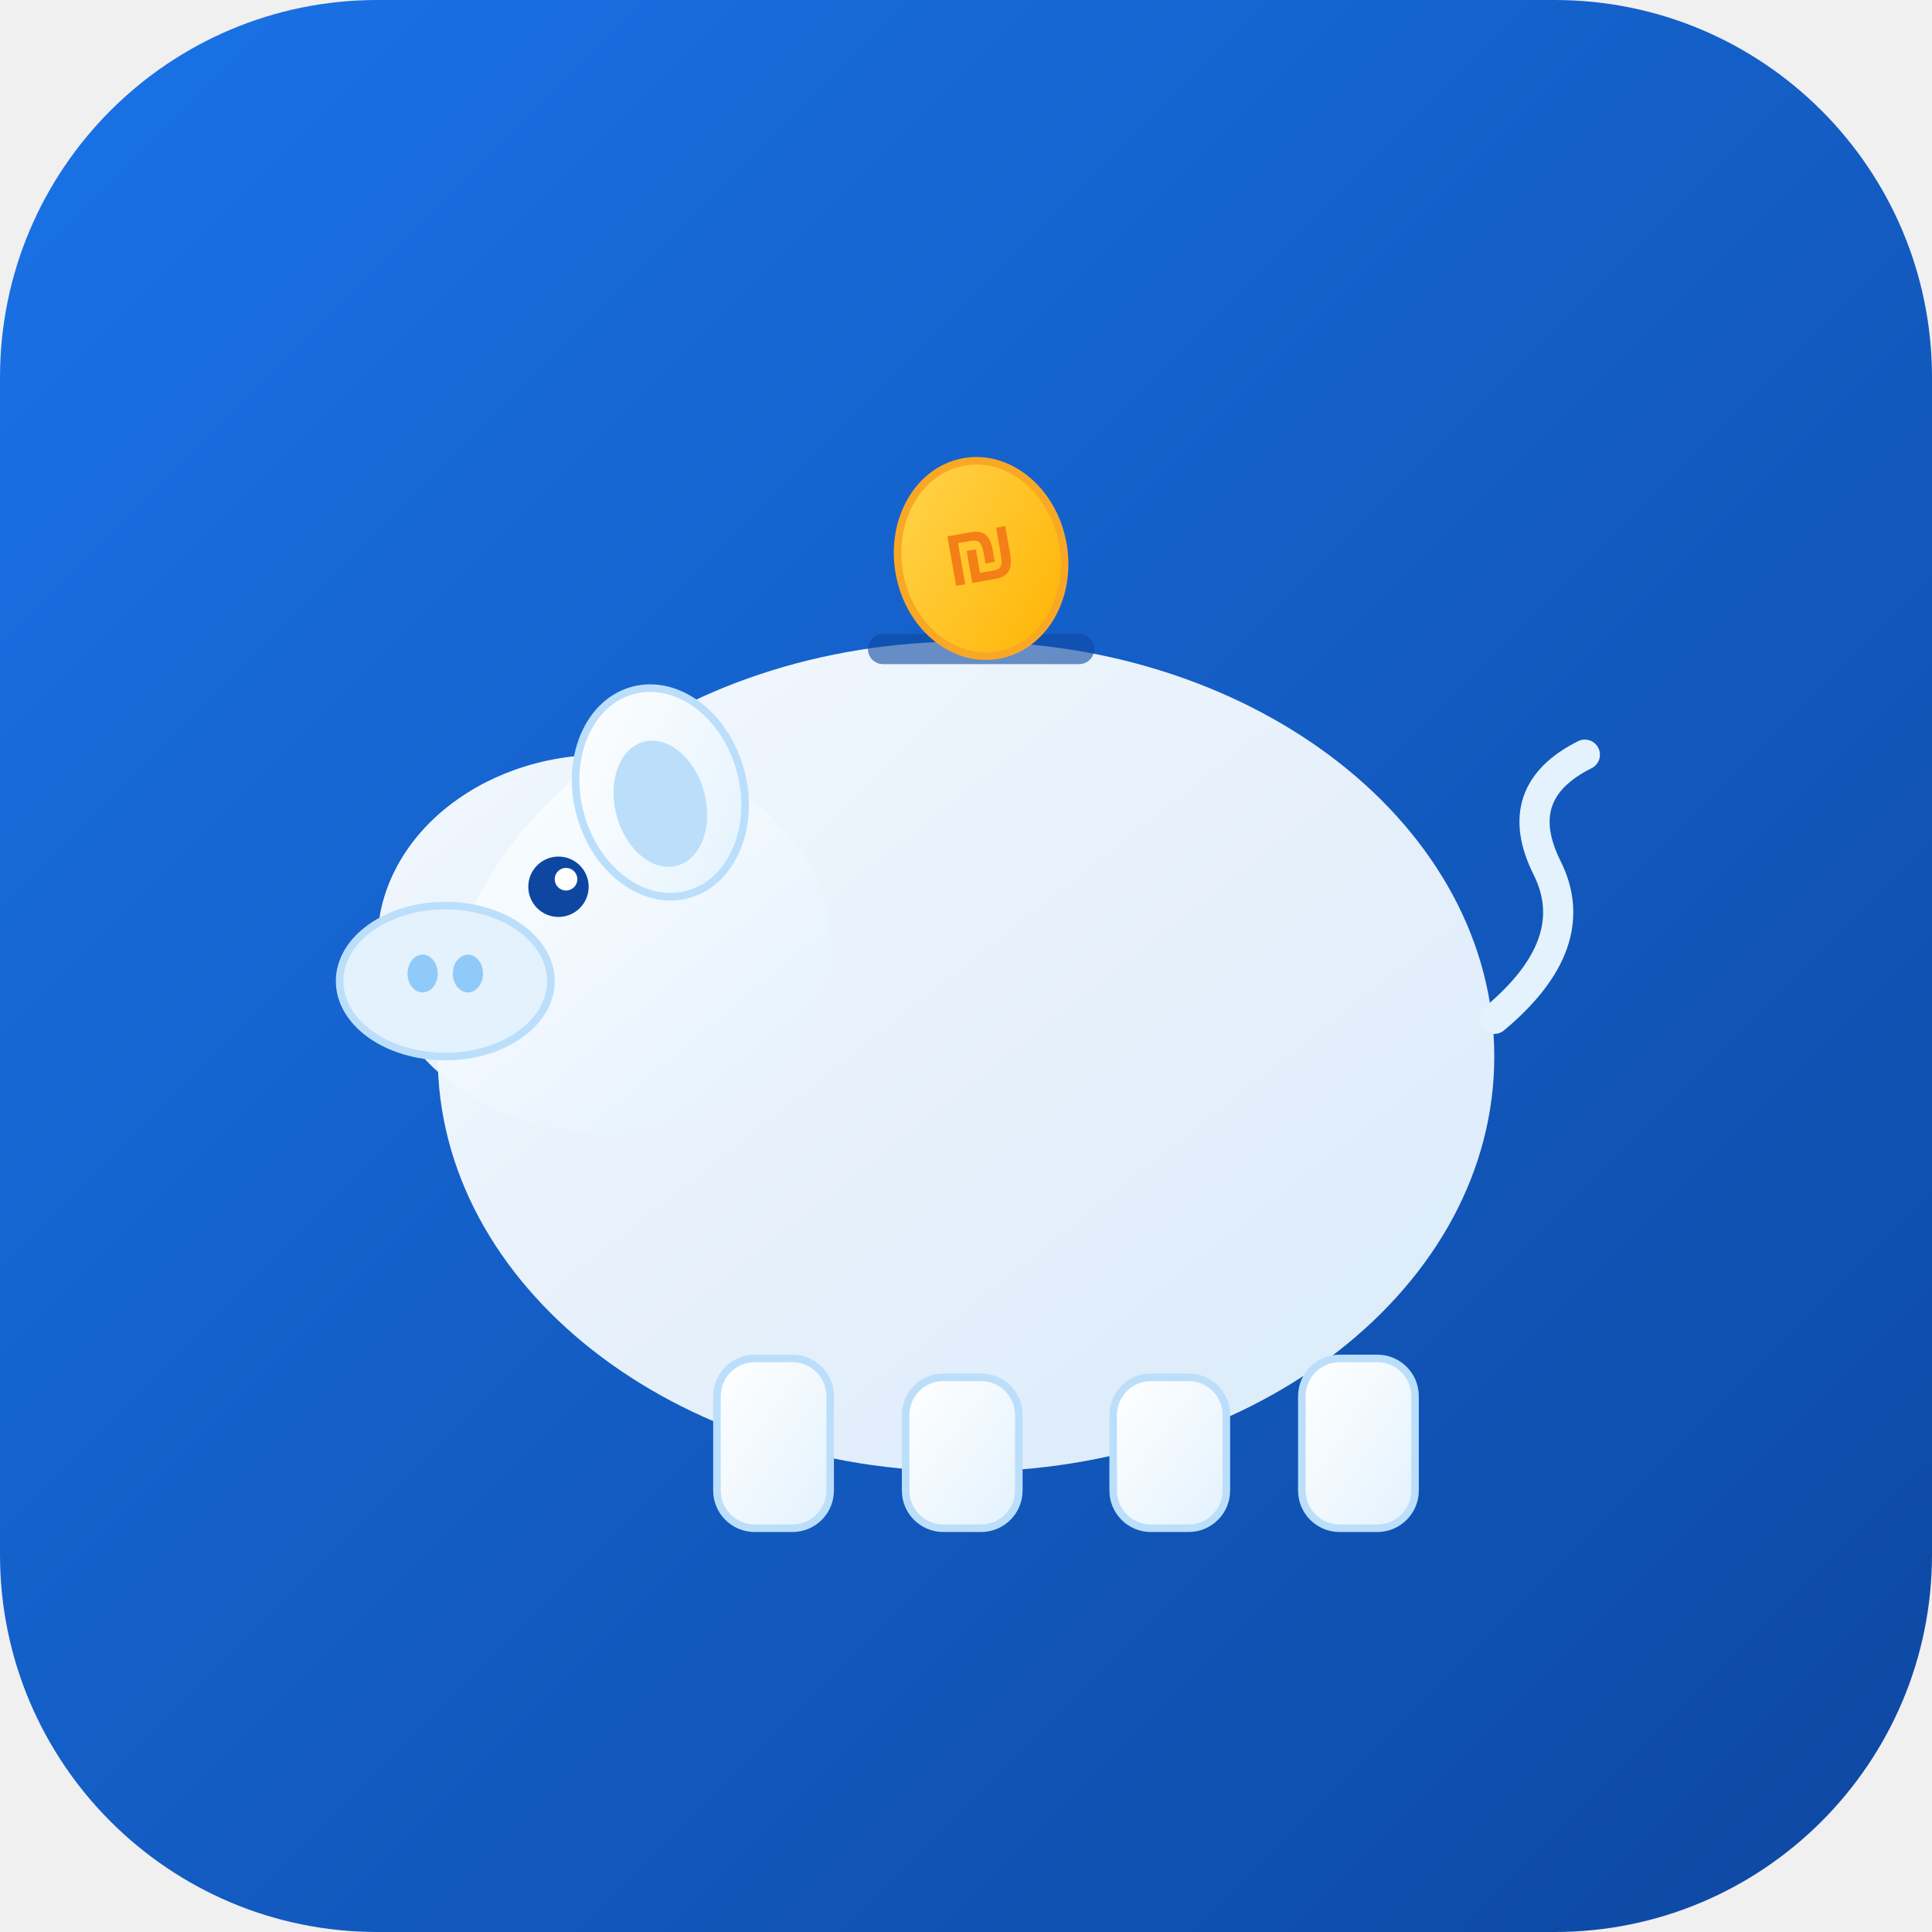
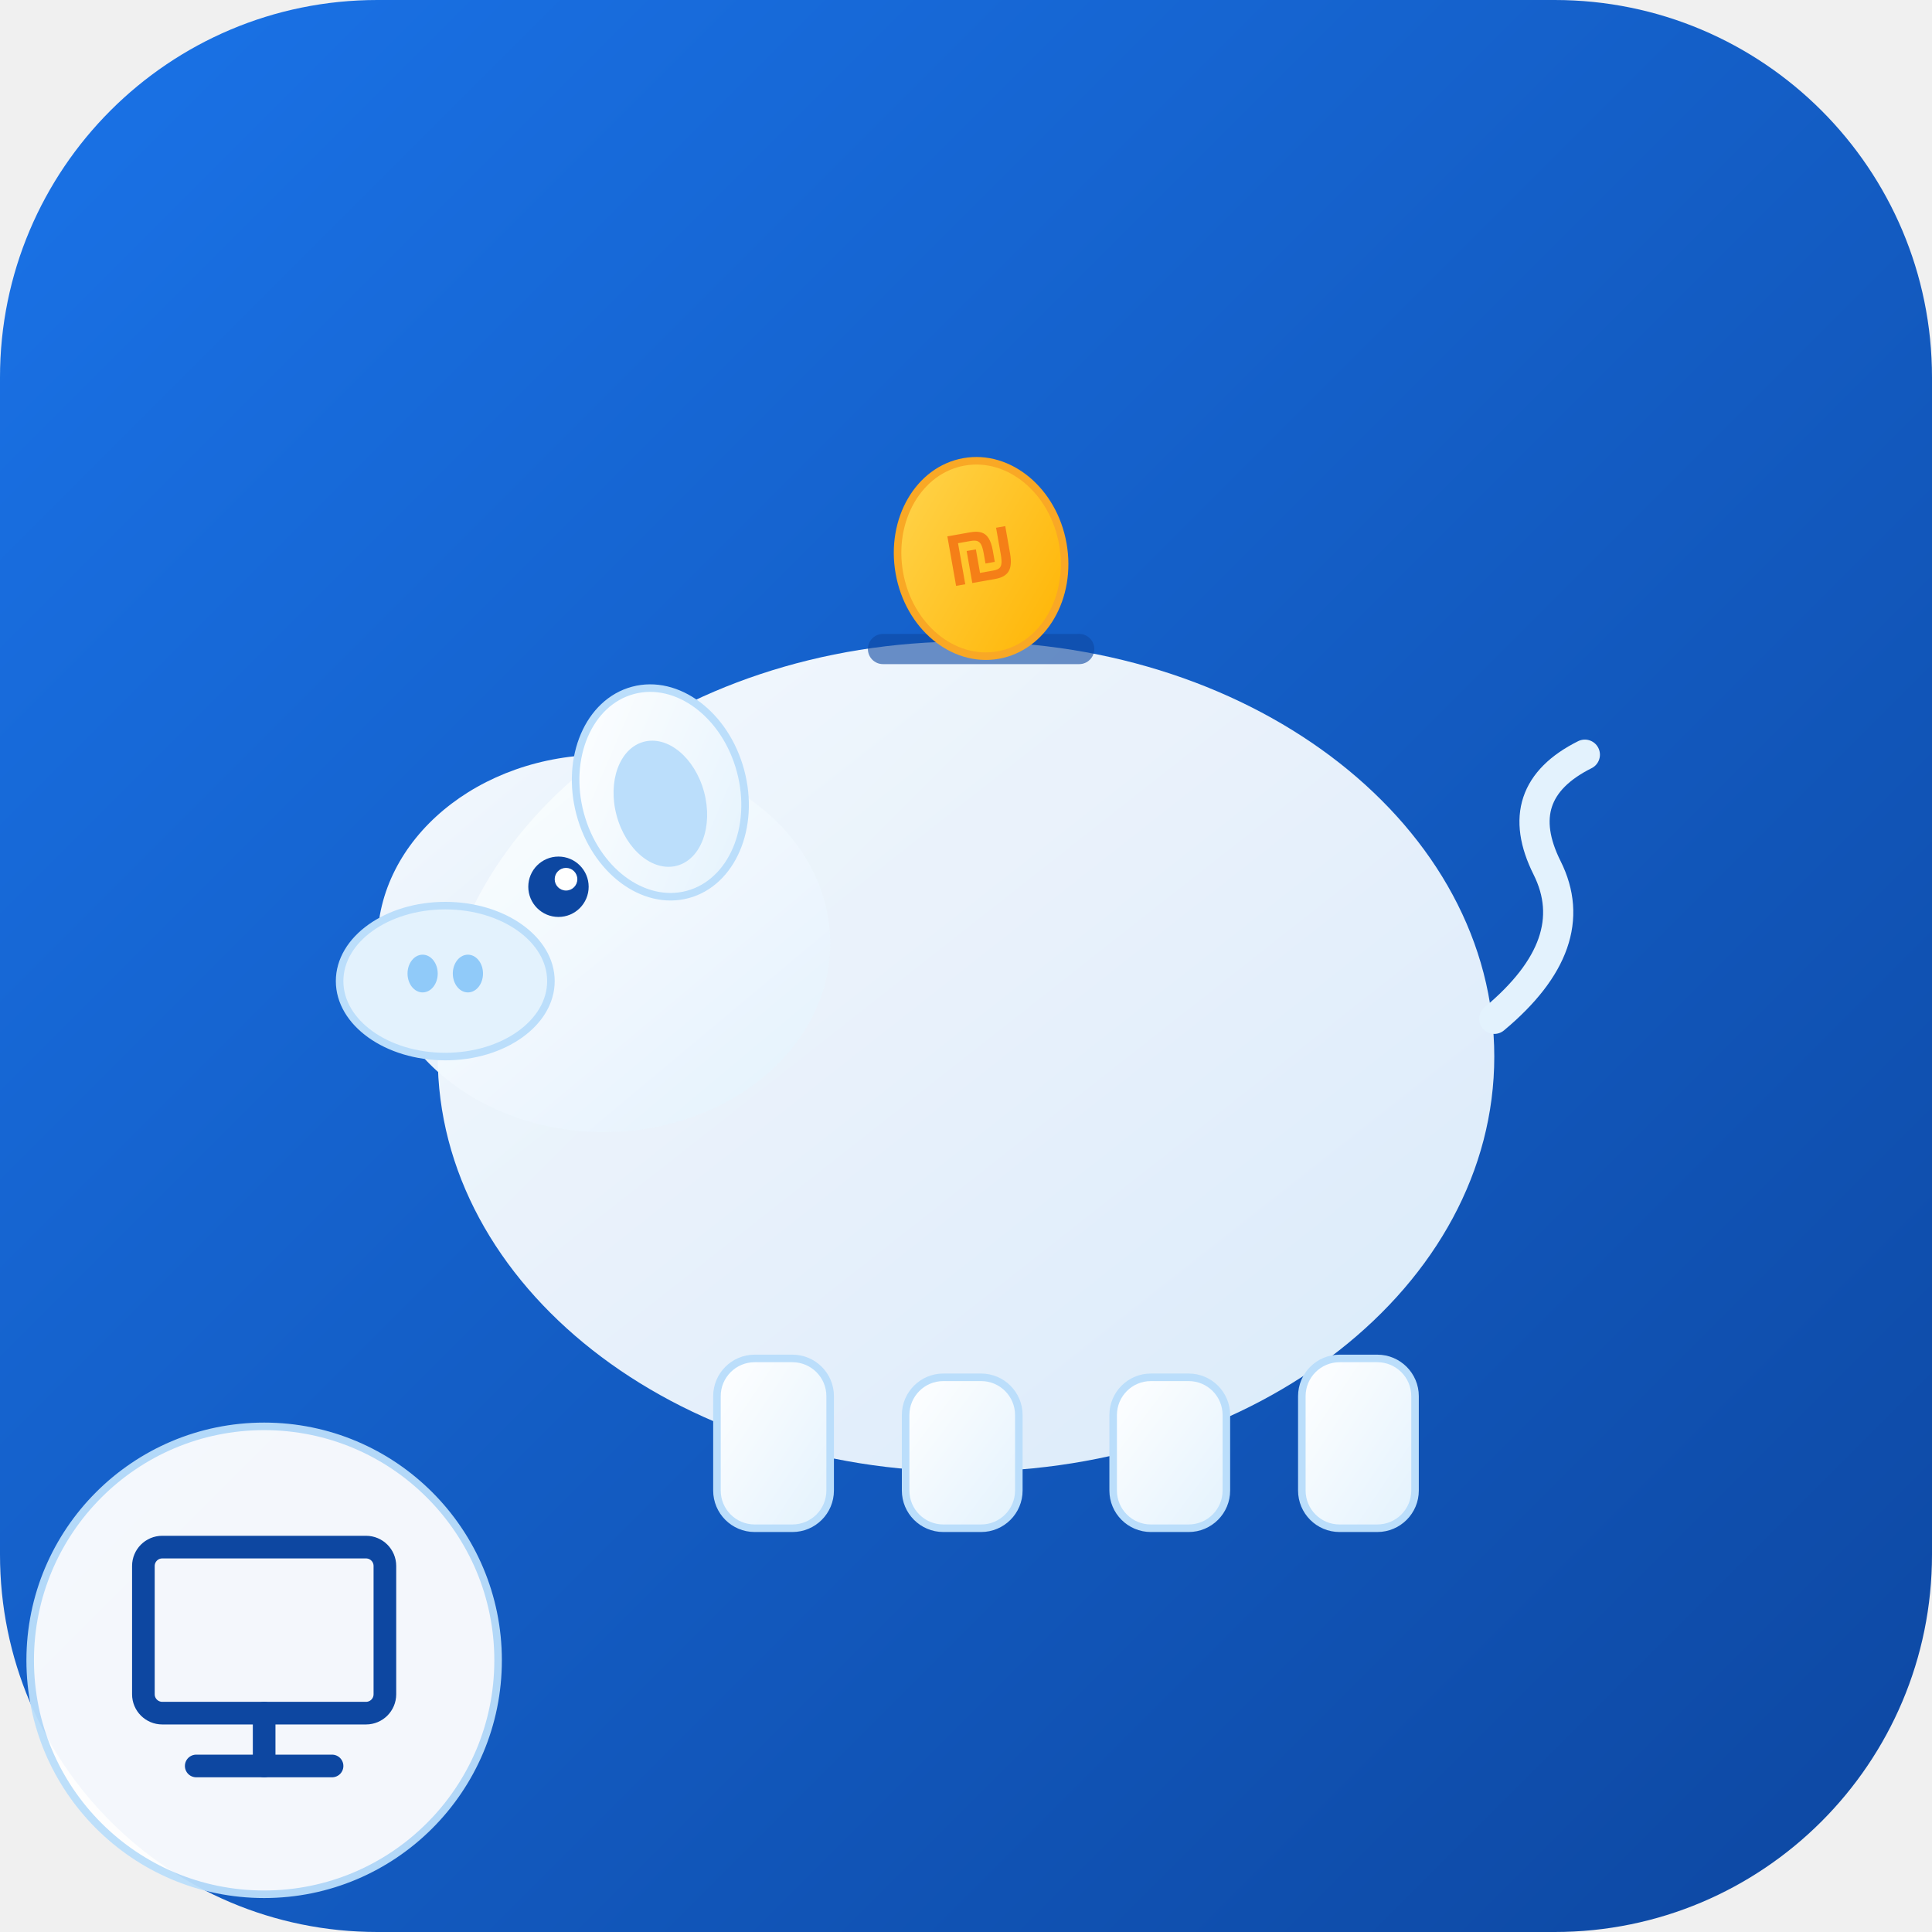
<svg xmlns="http://www.w3.org/2000/svg" viewBox="0 0 512 512">
  <defs>
    <linearGradient id="bgGrad" x1="0%" y1="0%" x2="100%" y2="100%">
      <stop offset="0%" style="stop-color:#1a73e8" />
      <stop offset="100%" style="stop-color:#0d47a1" />
    </linearGradient>
    <linearGradient id="pigGrad" x1="0%" y1="0%" x2="100%" y2="100%">
      <stop offset="0%" style="stop-color:#ffffff" />
      <stop offset="100%" style="stop-color:#e3f2fd" />
    </linearGradient>
    <linearGradient id="coinGrad" x1="0%" y1="0%" x2="100%" y2="100%">
      <stop offset="0%" style="stop-color:#ffd54f" />
      <stop offset="100%" style="stop-color:#ffb300" />
    </linearGradient>
  </defs>
  <rect width="512" height="512" rx="100" ry="100" fill="url(#bgGrad)" />
  <ellipse cx="256" cy="280" rx="140" ry="110" fill="url(#pigGrad)" opacity="0.95" />
  <ellipse cx="160" cy="250" rx="60" ry="50" fill="url(#pigGrad)" opacity="0.95" />
  <ellipse cx="118" cy="260" rx="28" ry="20" fill="#e3f2fd" stroke="#bbdefb" stroke-width="2" />
  <ellipse cx="112" cy="258" rx="4" ry="5" fill="#90caf9" />
  <ellipse cx="124" cy="258" rx="4" ry="5" fill="#90caf9" />
  <circle cx="148" cy="235" r="8" fill="#0d47a1" />
  <circle cx="150" cy="233" r="3" fill="#ffffff" />
  <ellipse cx="175" cy="210" rx="22" ry="28" fill="url(#pigGrad)" stroke="#bbdefb" stroke-width="2" transform="rotate(-15 175 210)" />
  <ellipse cx="175" cy="213" rx="12" ry="17" fill="#bbdefb" transform="rotate(-15 175 213)" />
  <rect x="190" y="360" width="30" height="45" rx="10" fill="url(#pigGrad)" stroke="#bbdefb" stroke-width="2" />
  <rect x="240" y="365" width="30" height="40" rx="10" fill="url(#pigGrad)" stroke="#bbdefb" stroke-width="2" />
  <rect x="295" y="365" width="30" height="40" rx="10" fill="url(#pigGrad)" stroke="#bbdefb" stroke-width="2" />
  <rect x="345" y="360" width="30" height="45" rx="10" fill="url(#pigGrad)" stroke="#bbdefb" stroke-width="2" />
  <path d="M396 270 Q420 250 410 230 Q400 210 420 200" fill="none" stroke="#e3f2fd" stroke-width="8" stroke-linecap="round" />
  <rect x="230" y="168" width="60" height="8" rx="4" fill="#0d47a1" opacity="0.6" />
  <g transform="translate(260 148) rotate(-10)">
    <ellipse cx="0" cy="0" rx="22" ry="26" fill="url(#coinGrad)" stroke="#f9a825" stroke-width="2" />
    <text x="0" y="6" text-anchor="middle" font-family="Arial, sans-serif" font-weight="bold" font-size="22" fill="#f57f17">₪</text>
  </g>
+   <g transform="translate(10, 380)">
+     <circle cx="60" cy="60" r="62" fill="white" opacity="0.95" stroke="#bbdefb" stroke-width="2" />
+     <rect x="28" y="30" width="64" height="44" rx="5" fill="none" stroke="#0d47a1" stroke-width="6" />
+     <line x1="60" y1="74" x2="60" y2="88" stroke="#0d47a1" stroke-width="6" stroke-linecap="round" />
+     <line x1="42" y1="88" x2="78" y2="88" stroke="#0d47a1" stroke-width="6" stroke-linecap="round" />
+   </g>
</svg>
